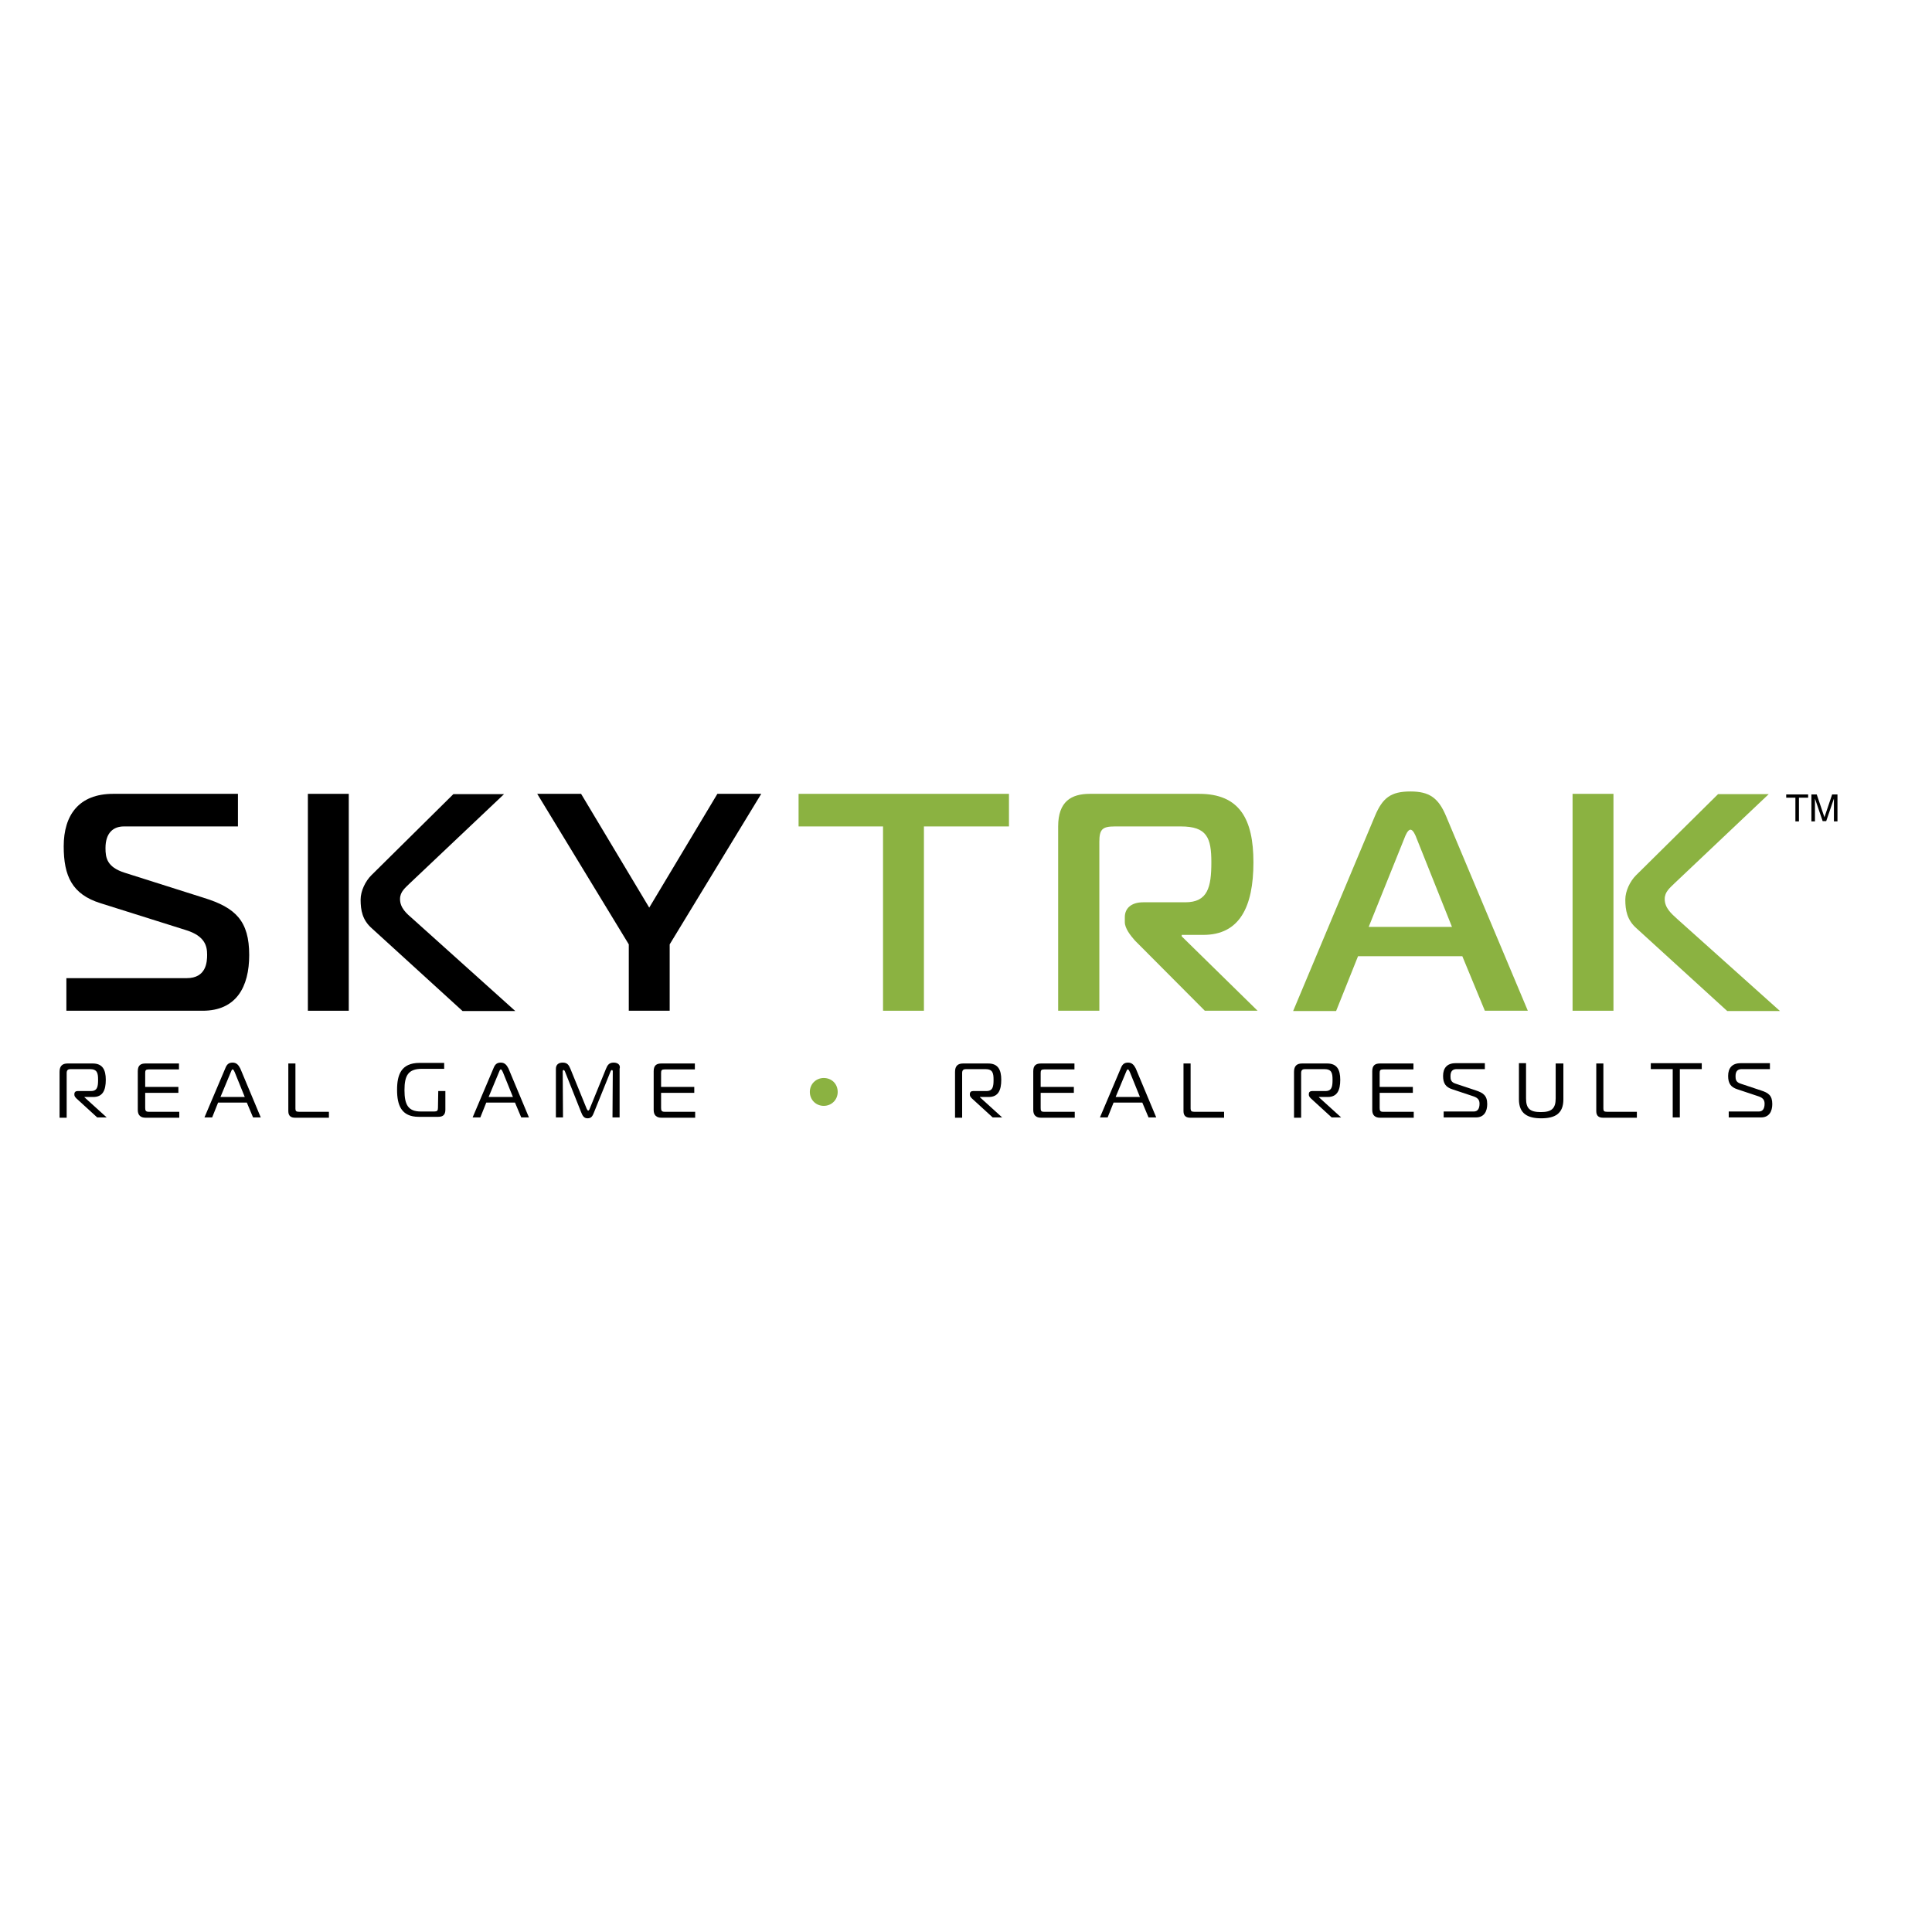
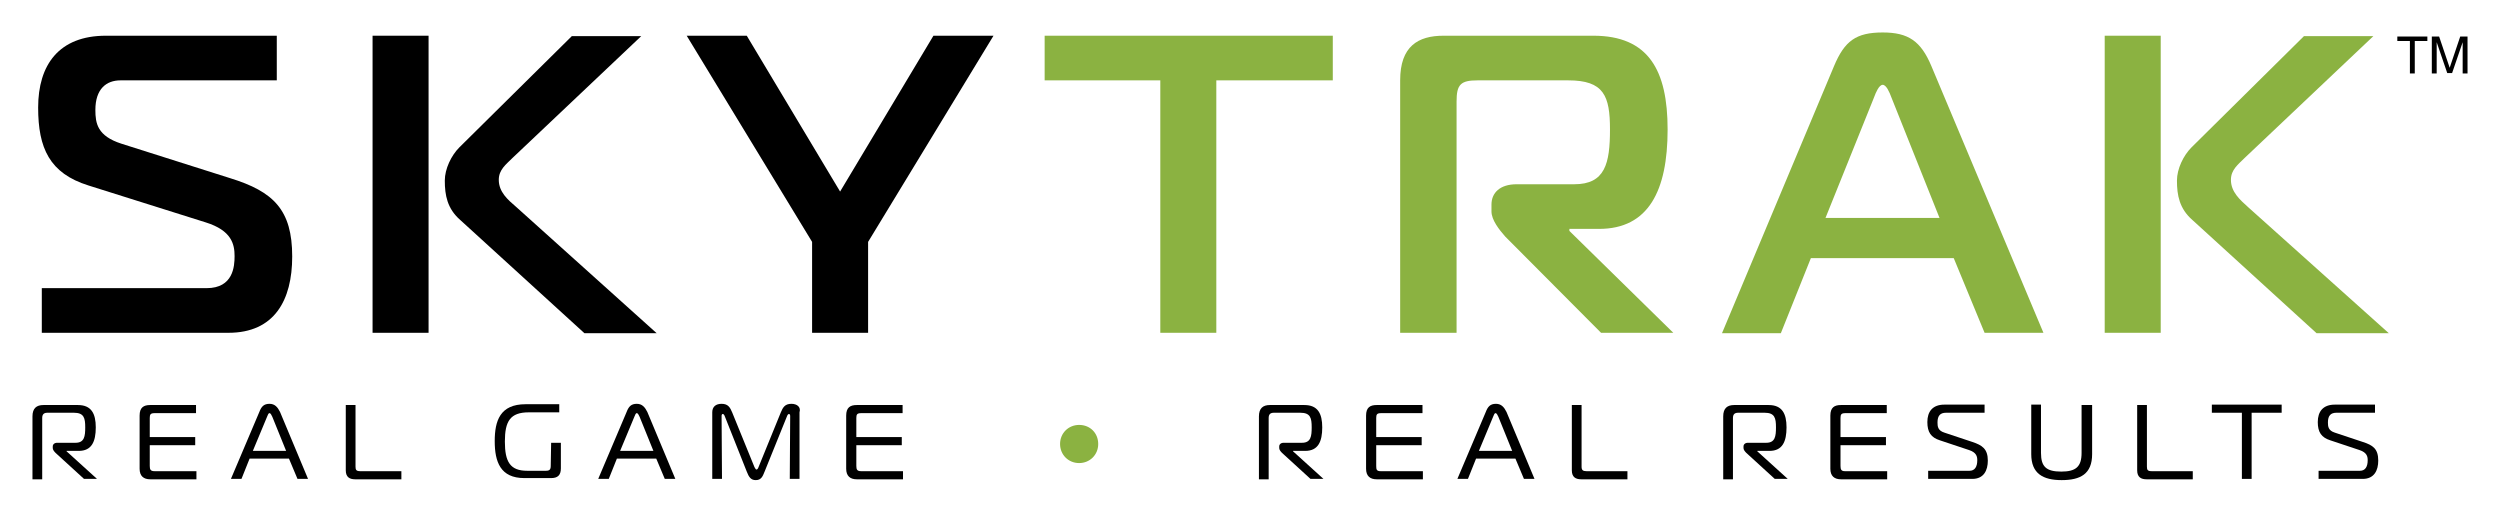
- <svg xmlns="http://www.w3.org/2000/svg" version="1.1" id="layer" x="0px" y="0px" viewBox="0 0 652 652" width="652" height="652" style="enable-background:new 0 0 652 652;" xml:space="preserve">
+ <svg xmlns="http://www.w3.org/2000/svg" version="1.1" id="layer" x="0px" y="0px" viewBox="12.1 259.1 616.0 126.3" width="616.0" height="126.3" style="enable-background:new 0 0 652 652;" xml:space="preserve">
  <style type="text/css">
	.st0{fill:#8BB241;}
</style>
  <path d="M84.1,322.3c0-11.5-4.6-16-15.3-19.3L42,294.5c-5.9-1.9-6.4-5-6.4-8.3c0-5.2,2.7-7.3,6.2-7.3h38.5v-11H38.2  c-11.6,0-16.7,7.2-16.7,17.7c0,10,2.8,16.2,12.4,19.2l28.9,9.1c6.4,2,7.1,5.4,7.1,8.3c0,2.5-0.3,7.9-6.9,7.9H22.4v11h46  C79.7,341.1,84.1,333.1,84.1,322.3" />
  <rect x="103.9" y="267.9" width="13.8" height="73.2" />
  <path d="M139.3,310.1c-2.1-1.8-4.3-3.7-4.3-6.7c0-2.5,1.8-3.8,3.4-5.4l31.7-30H153l-27.7,27.4c-2,2-3.6,5.3-3.6,8.2  c0,3.6,0.6,6.9,3.8,9.7l30.6,27.9h17.8" />
  <polyline points="219.1,306.3 196.1,267.9 181.3,267.9 212.2,318.7 212.2,341.1 226,341.1 226,318.7 256.9,267.9 242.1,267.9 " />
  <polyline class="st0" points="269.5,278.9 298,278.9 298,341.1 311.8,341.1 311.8,278.9 340.5,278.9 340.5,267.9 269.5,267.9 " />
  <path class="st0" d="M398.8,315.5h7.3c12.2,0,16.9-9.4,16.9-24.5c0-14.6-4.7-23.1-18.3-23.1h-36.9c-6.3,0-10.7,2.6-10.7,11v62.2H371  v-57c0-4.2,1-5.2,5.2-5.2h22.3c8.8,0,10.3,3.8,10.3,12.1c0,8.4-1.2,13.5-8.8,13.5h-14.2c-4.1,0-6.2,2.1-6.2,5v1.7  c0,2.1,1.9,4.5,3.4,6.2l23.6,23.7h17.8L398.8,316" />
  <path class="st0" d="M461.9,312.8l12-29.8c0.4-1.1,1.2-3,2.1-3c0.9,0,1.7,1.9,2.1,3l11.9,29.8 M501.1,341.1h14.5L488,275.4  c-2.6-6.2-5.7-8.3-12-8.3c-6.6,0-9.4,2.1-12,8.3l-27.6,65.8h14.5l7.4-18.5h35.2L501.1,341.1z" />
  <path class="st0" d="M561.8,303.4c0-2.5,1.8-3.8,3.4-5.4l31.7-30h-17.1l-27.7,27.4c-2,2-3.6,5.3-3.6,8.2c0,3.6,0.6,6.9,3.8,9.7  l30.6,27.9h17.8l-34.6-31C564,308.3,561.8,306.4,561.8,303.4" />
  <rect x="530.7" y="267.9" class="st0" width="13.8" height="73.2" />
  <path d="M28.5,370.2h3c3.2,0,4.2-2.3,4.2-5.8c0-3.4-1.1-5.5-4.4-5.5h-8.5c-1.7,0-2.7,0.8-2.7,2.8v15.5h2.4v-15.1  c0-1,0.5-1.3,1.3-1.3h6.5c2.5,0,2.8,1.3,2.8,3.6c0,2.2-0.2,3.8-2.4,3.8h-4.5c-0.7,0-1.1,0.4-1.1,0.9v0.4c0,0.4,0.3,0.8,0.7,1.2  l7,6.4H36l-7.5-6.8" />
  <path d="M49,373.9v-5.1h11.2v-2H49v-4.7c0-0.9,0.2-1.2,1.2-1.2h10.2v-2H49.1c-1.6,0-2.6,0.6-2.6,2.6v13.1c0,1.8,1,2.6,2.6,2.6h11.4  v-2H50.2C49.2,375.2,49,374.8,49,373.9" />
  <path d="M74.4,370.2l3.5-8.4c0.2-0.4,0.3-0.9,0.6-0.9c0.3,0,0.5,0.5,0.7,0.9l3.4,8.4 M78.5,358.6c-1.4,0-2,0.7-2.5,2l-7,16.5h2.6  l2-5h9.7l2.1,5H88l-6.9-16.5C80.5,359.4,79.8,358.6,78.5,358.6" />
  <path d="M99.7,374.1v-15.2h-2.4v16.1c0,1.7,1,2.2,2.3,2.2H111v-2h-10.1C99.9,375.2,99.7,374.9,99.7,374.1" />
  <path d="M147.8,373.9c0,0.9-0.3,1.2-1.2,1.2H142c-4.2,0-5.5-2.2-5.5-7.2c0-5,1.3-7.2,5.9-7.2h7.5v-2h-8.3c-6.3,0-7.6,4.1-7.6,9.1  c0,5.1,1.4,9.1,7.3,9.1h6.6c1.6,0,2.4-0.7,2.4-2.4v-6.3h-2.4" />
  <path d="M164.9,370.2l3.5-8.4c0.2-0.4,0.3-0.9,0.6-0.9c0.3,0,0.5,0.5,0.7,0.9l3.4,8.4 M169,358.6c-1.4,0-2,0.7-2.5,2l-7,16.5h2.6  l2-5h9.7l2.1,5h2.6l-6.9-16.5C171,359.4,170.3,358.6,169,358.6" />
  <path d="M207.1,358.6c-1.6,0-2.1,0.9-2.6,2.1l-5.5,13.5c-0.1,0.3-0.3,0.6-0.5,0.6c-0.2,0-0.3-0.3-0.5-0.6l-5.5-13.5  c-0.5-1.2-1-2.1-2.6-2.1c-1.4,0-2.3,0.7-2.3,2.1v16.4h2.4l-0.1-15.5c0-0.3,0.1-0.5,0.3-0.5c0.2,0,0.4,0.3,0.5,0.6l5.4,13.6  c0.5,1.3,1,2.1,2.2,2.1c1.3,0,1.7-0.8,2.2-2.1l5.5-13.6c0.1-0.3,0.3-0.6,0.5-0.6c0.1,0,0.3,0.1,0.3,0.5l-0.1,15.5h2.4v-16.4  C209.5,359.4,208.5,358.6,207.1,358.6" />
  <path d="M223.1,373.9v-5.1h11.2v-2h-11.2v-4.7c0-0.9,0.2-1.2,1.2-1.2h10.2v-2h-11.3c-1.6,0-2.6,0.6-2.6,2.6v13.1  c0,1.8,1,2.6,2.6,2.6h11.4v-2h-10.3C223.3,375.2,223.1,374.8,223.1,373.9" />
  <path class="st0" d="M278,363.8c-2.6,0-4.7,2-4.7,4.7c0,2.6,2,4.7,4.7,4.7c2.6,0,4.7-2,4.7-4.7C282.7,365.8,280.7,363.8,278,363.8" />
  <path d="M330.7,370.2h3c3.2,0,4.2-2.3,4.2-5.8c0-3.4-1.1-5.5-4.4-5.5h-8.5c-1.7,0-2.7,0.8-2.7,2.8v15.5h2.4v-15.1  c0-1,0.5-1.3,1.3-1.3h6.5c2.5,0,2.8,1.3,2.8,3.6c0,2.2-0.2,3.8-2.4,3.8h-4.5c-0.7,0-1.1,0.4-1.1,0.9v0.4c0,0.4,0.3,0.8,0.7,1.2  l7,6.4h3.2l-7.5-6.8" />
  <path d="M351.2,373.9v-5.1h11.2v-2h-11.2v-4.7c0-0.9,0.2-1.2,1.2-1.2h10.2v-2h-11.3c-1.6,0-2.6,0.6-2.6,2.6v13.1  c0,1.8,1,2.6,2.6,2.6h11.4v-2h-10.4C351.3,375.2,351.2,374.8,351.2,373.9" />
  <path d="M376.5,370.2l3.5-8.4c0.2-0.4,0.3-0.9,0.6-0.9c0.3,0,0.5,0.5,0.7,0.9l3.4,8.4 M380.7,358.6c-1.4,0-2,0.7-2.5,2l-7,16.5h2.6  l2-5h9.7l2.1,5h2.6l-6.9-16.5C382.7,359.4,382,358.6,380.7,358.6" />
  <path d="M401.8,374.1v-15.2h-2.4v16.1c0,1.7,1,2.2,2.3,2.2h11.4v-2H403C402.1,375.2,401.8,374.9,401.8,374.1" />
  <path d="M445.1,370.2h3c3.2,0,4.2-2.3,4.2-5.8c0-3.4-1.1-5.5-4.4-5.5h-8.5c-1.7,0-2.7,0.8-2.7,2.8v15.5h2.4v-15.1  c0-1,0.5-1.3,1.3-1.3h6.5c2.5,0,2.8,1.3,2.8,3.6c0,2.2-0.2,3.8-2.4,3.8h-4.5c-0.7,0-1.1,0.4-1.1,0.9v0.4c0,0.4,0.3,0.8,0.7,1.2  l7,6.4h3.2l-7.5-6.8" />
  <path d="M465.6,373.9v-5.1h11.2v-2h-11.2v-4.7c0-0.9,0.2-1.2,1.2-1.2H477v-2h-11.3c-1.6,0-2.6,0.6-2.6,2.6v13.1c0,1.8,1,2.6,2.6,2.6  h11.4v-2h-10.4C465.8,375.2,465.6,374.8,465.6,373.9" />
  <path d="M498.1,368l-6.9-2.3c-1.6-0.5-1.7-1.5-1.7-2.5c0-1.7,0.7-2.4,2.1-2.4h9.5v-2h-9.9c-2.9,0-4.2,1.7-4.2,4.3  c0,2.5,0.9,3.8,3.1,4.5l7.2,2.4c1.8,0.6,2,1.6,2,2.5c0,1.6-0.6,2.6-1.9,2.6h-10.2v2h10.9c2.8,0,3.8-2.1,3.8-4.5  C501.9,369.7,500.5,368.8,498.1,368" />
  <path d="M525,370.7c0,3.4-1.4,4.6-5,4.6c-3.7,0-5-1.2-5-4.6v-11.9h-2.4V371c0,4.8,2.9,6.4,7.5,6.4c4.6,0,7.5-1.5,7.5-6.4v-12.1H525" />
  <path d="M541.1,374.1v-15.2h-2.4v16.1c0,1.7,1,2.2,2.3,2.2h11.4v-2h-10.1C541.3,375.2,541.1,374.9,541.1,374.1" />
  <polyline points="557.1,360.8 564.5,360.8 564.5,377.1 566.9,377.1 566.9,360.8 574.3,360.8 574.3,358.8 557.1,358.8 " />
  <path d="M594.3,368l-6.9-2.3c-1.6-0.5-1.7-1.5-1.7-2.5c0-1.7,0.7-2.4,2.1-2.4h9.5v-2h-9.9c-2.9,0-4.2,1.7-4.2,4.3  c0,2.5,0.9,3.8,3.1,4.5l7.2,2.4c1.8,0.6,2,1.6,2,2.5c0,1.6-0.6,2.6-1.9,2.6h-10.2v2h10.9c2.8,0,3.8-2.1,3.8-4.5  C598.1,369.7,596.8,368.8,594.3,368" />
  <polyline points="602.8,269.2 605.9,269.2 605.9,277.2 607.1,277.2 607.1,269.2 610.2,269.2 610.2,268.1 602.8,268.1 " />
  <path d="M618.3,268.1l-2.6,7.7h0l-2.6-7.7h-1.8v9.1h1.2v-5.4c0-0.3,0-1.4,0-2.3h0l2.6,7.6h1.2l2.6-7.6h0c0,0.8,0,2,0,2.3v5.4h1.2  v-9.1" />
</svg>
